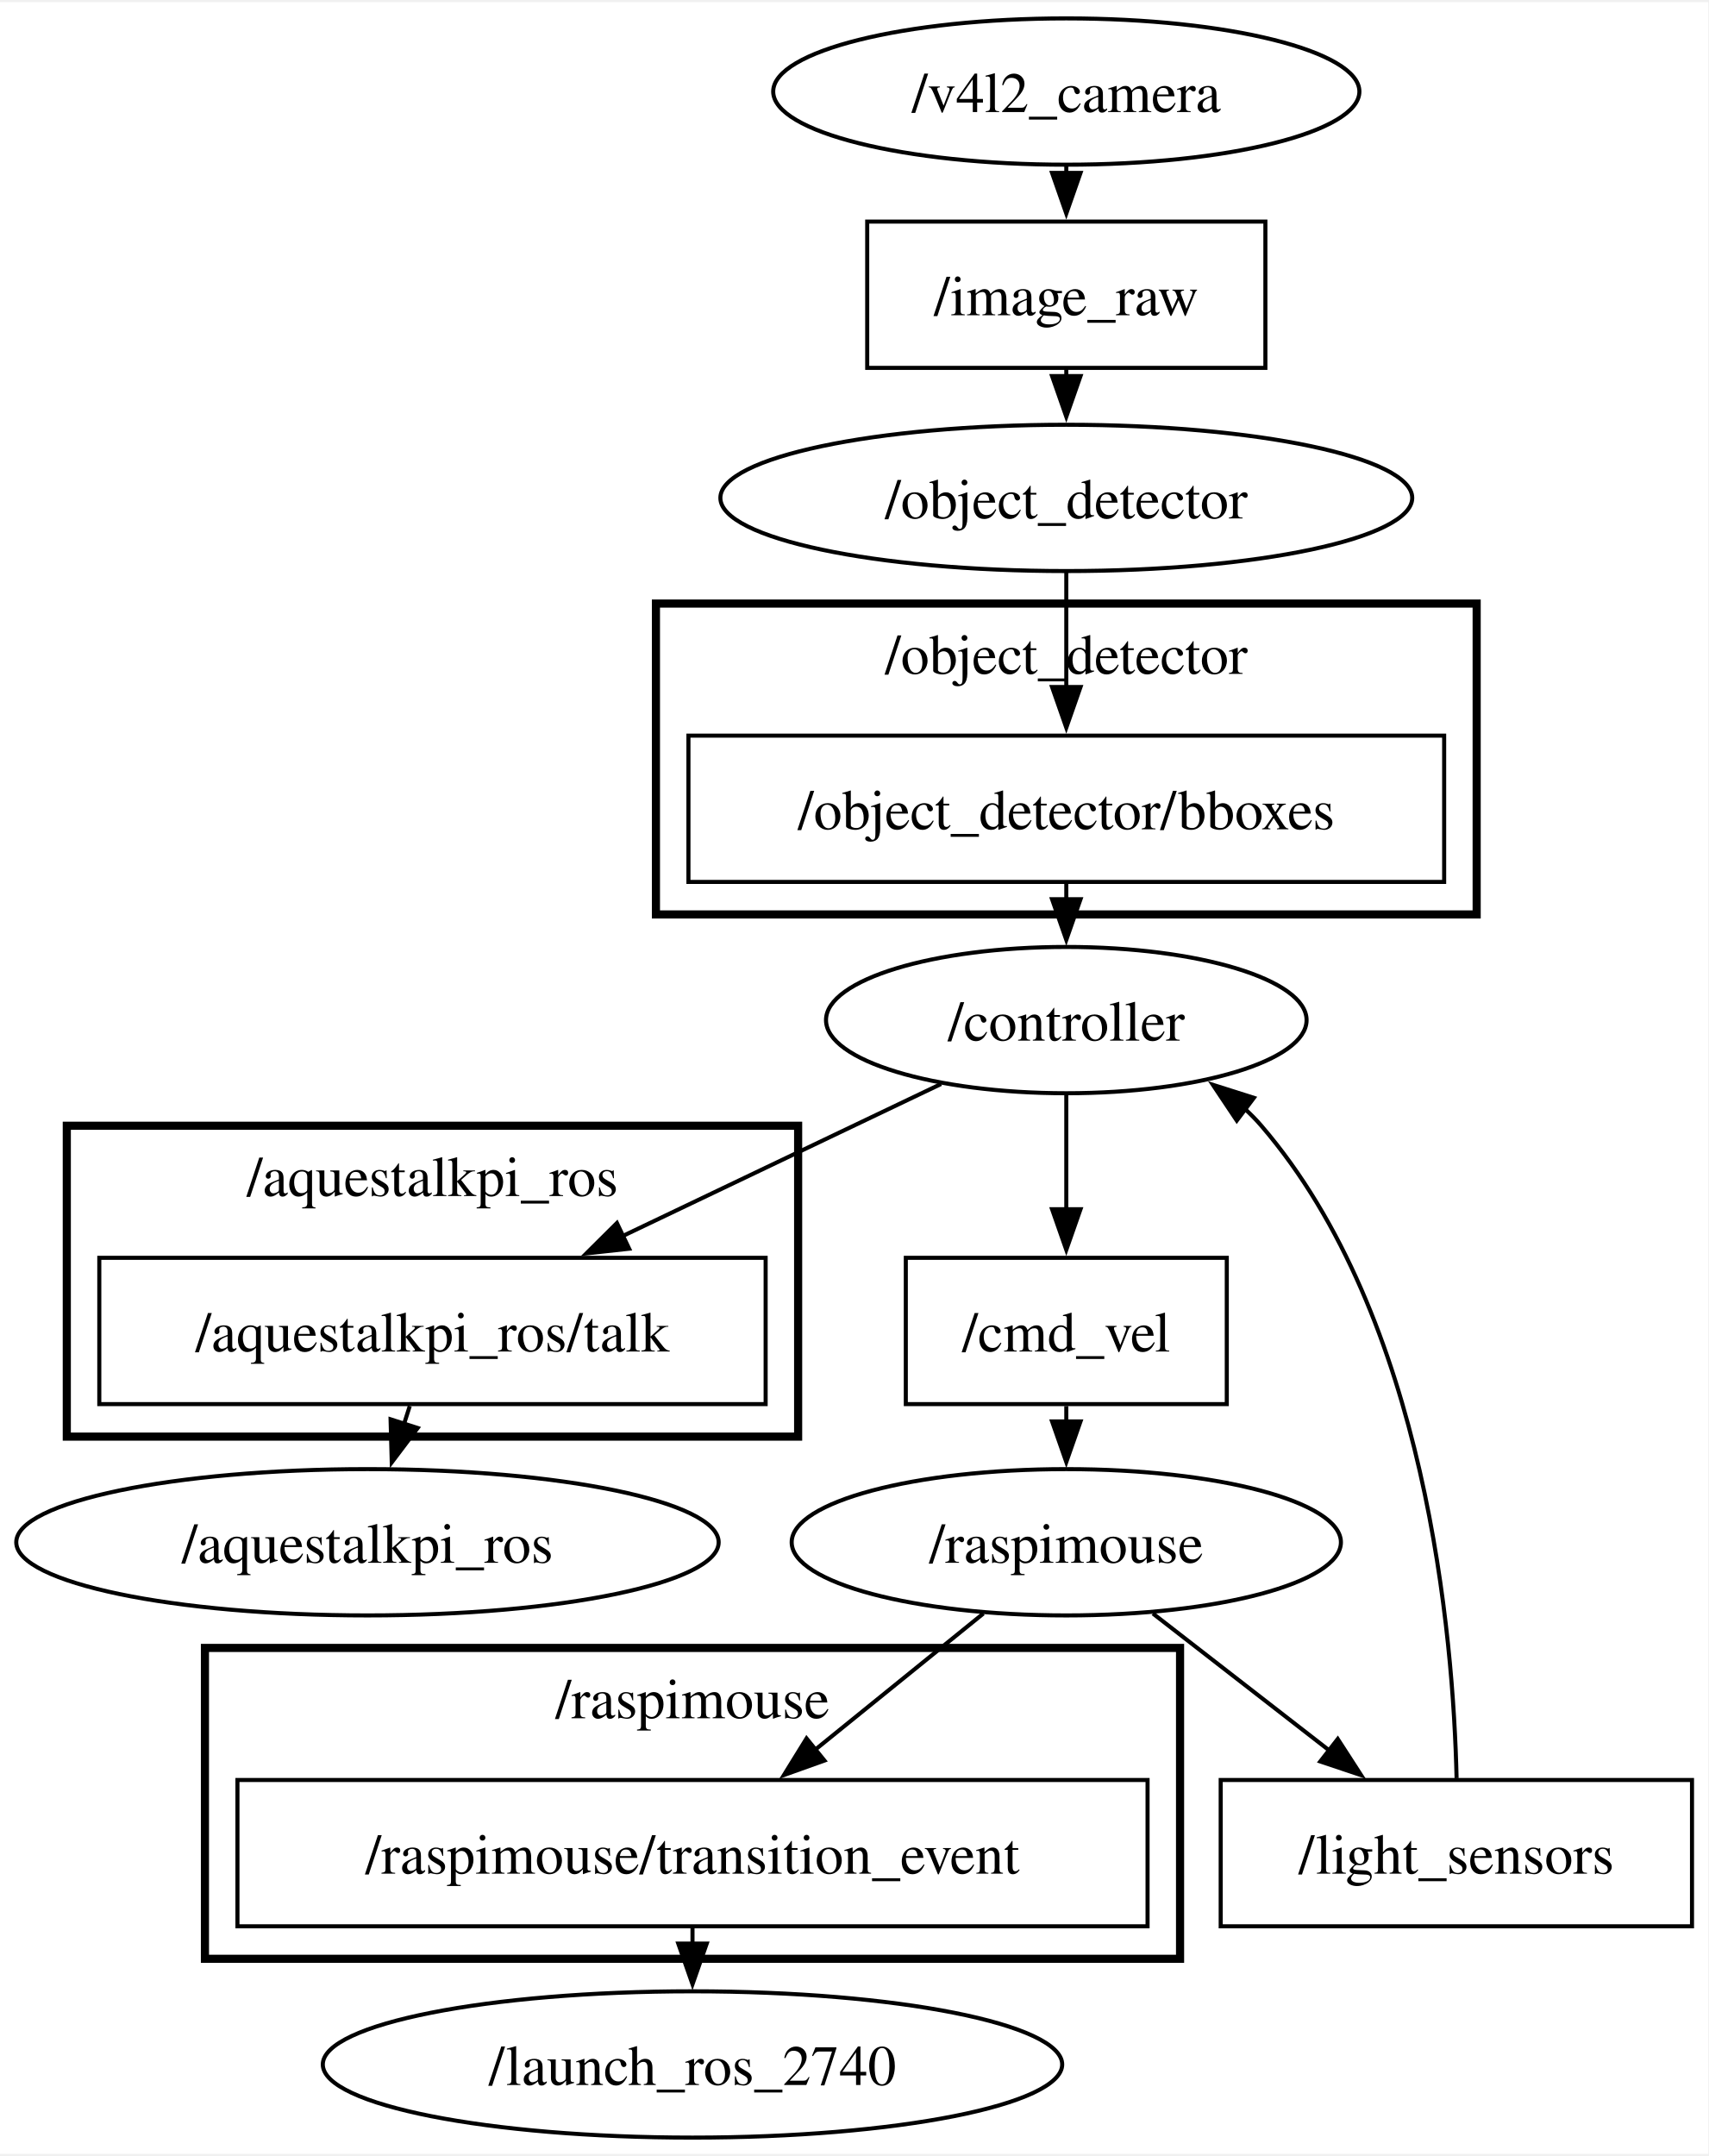
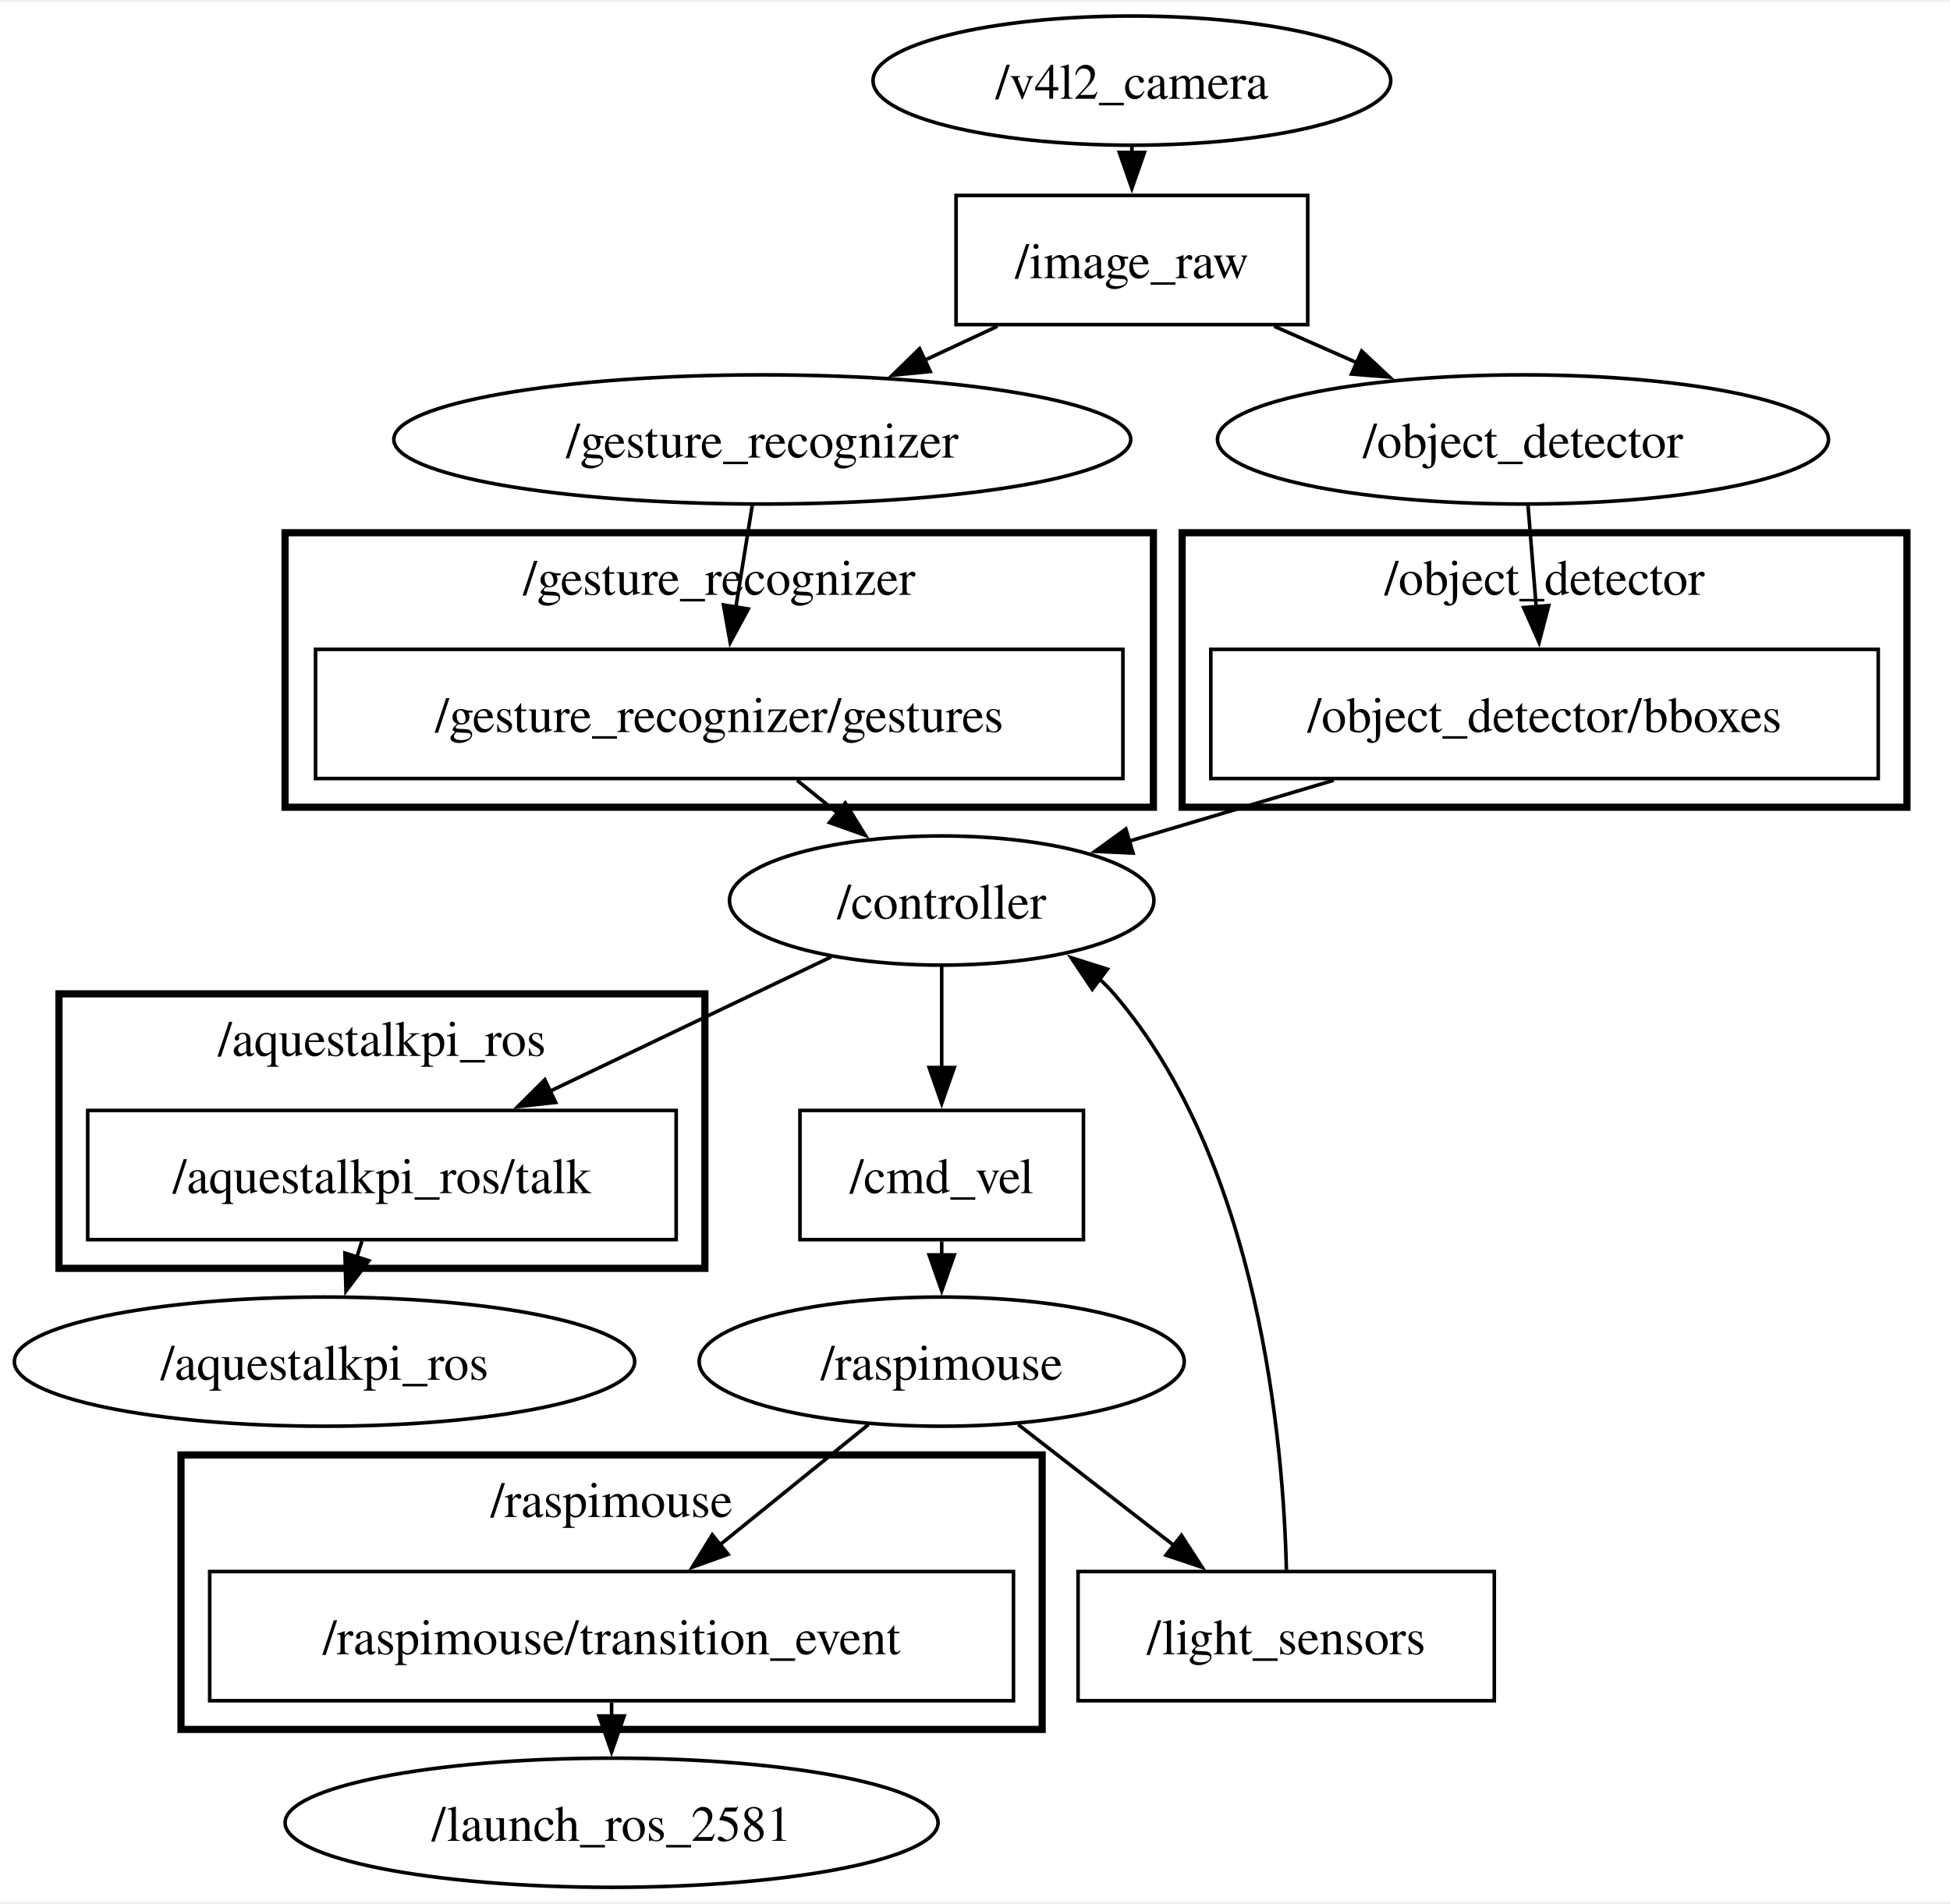
- <svg xmlns="http://www.w3.org/2000/svg" xmlns:xlink="http://www.w3.org/1999/xlink" width="420pt" height="530pt" viewBox="0.00 0.00 420.44 529.50">
+ <svg xmlns="http://www.w3.org/2000/svg" xmlns:xlink="http://www.w3.org/1999/xlink" width="543pt" height="530pt" viewBox="0.00 0.00 543.44 529.50">
  <g id="graph0" class="graph" transform="scale(1 1) rotate(0) translate(4 525.5)">
-     <polygon fill="white" stroke="none" points="-4,4 -4,-525.5 416.44,-525.5 416.44,4 -4,4" />
+     <polygon fill="white" stroke="none" points="-4,4 -4,-525.5 539.44,-525.5 539.44,4 -4,4" />
    <g id="clust1" class="cluster">
-       <polygon fill="none" stroke="black" stroke-width="2" points="157.44,-301 157.44,-377.5 359.44,-377.5 359.44,-301 157.44,-301" />
-       <text text-anchor="middle" x="258.44" y="-360.2" font-family="Times,serif" font-size="14.00">/object_detector</text>
+       <polygon fill="none" stroke="black" stroke-width="2" points="75.44,-301 75.44,-377.5 317.44,-377.5 317.44,-301 75.44,-301" />
+       <text text-anchor="middle" x="196.44" y="-360.2" font-family="Times,serif" font-size="14.00">/gesture_recognizer</text>
    </g>
    <g id="clust2" class="cluster">
+       <polygon fill="none" stroke="black" stroke-width="2" points="12.44,-172.5 12.44,-249 192.44,-249 192.44,-172.5 12.44,-172.5" />
+       <text text-anchor="middle" x="102.44" y="-231.7" font-family="Times,serif" font-size="14.00">/aquestalkpi_ros</text>
+     </g>
+     <g id="clust3" class="cluster">
+       <polygon fill="none" stroke="black" stroke-width="2" points="325.44,-301 325.44,-377.5 527.44,-377.5 527.44,-301 325.44,-301" />
+       <text text-anchor="middle" x="426.44" y="-360.2" font-family="Times,serif" font-size="14.00">/object_detector</text>
+     </g>
+     <g id="clust4" class="cluster">
      <polygon fill="none" stroke="black" stroke-width="2" points="46.44,-44 46.44,-120.5 286.44,-120.5 286.44,-44 46.44,-44" />
      <text text-anchor="middle" x="166.44" y="-103.2" font-family="Times,serif" font-size="14.00">/raspimouse</text>
    </g>
-     <g id="clust3" class="cluster">
-       <polygon fill="none" stroke="black" stroke-width="2" points="12.44,-172.5 12.44,-249 192.44,-249 192.44,-172.5 12.44,-172.5" />
-       <text text-anchor="middle" x="102.44" y="-231.7" font-family="Times,serif" font-size="14.00">/aquestalkpi_ros</text>
-     </g>
    <g id="node1" class="node">
      <g id="a_node1">
-         <a xlink:href="topic_3A__object_detector__bboxes" xlink:title="topic:/object_detector/bboxes">
-           <polygon fill="none" stroke="black" points="351.44,-345 165.44,-345 165.44,-309 351.44,-309 351.44,-345" />
-           <text text-anchor="middle" x="258.44" y="-321.95" font-family="Times,serif" font-size="14.00">/object_detector/bboxes</text>
-         </a>
-       </g>
-     </g>
-     <g id="node4" class="node">
-       <g id="a_node4">
+         <a xlink:href="topic_3A__gesture_recognizer__gestures" xlink:title="topic:/gesture_recognizer/gestures">
+           <polygon fill="none" stroke="black" points="308.94,-345 83.94,-345 83.94,-309 308.94,-309 308.94,-345" />
+           <text text-anchor="middle" x="196.44" y="-321.95" font-family="Times,serif" font-size="14.00">/gesture_recognizer/gestures</text>
+         </a>
+       </g>
+     </g>
+     <g id="node5" class="node">
+       <g id="a_node5">
        <a xlink:href="__controller" xlink:title="/controller">
          <ellipse fill="none" stroke="black" cx="258.44" cy="-275" rx="59.14" ry="18" />
          <text text-anchor="middle" x="258.44" y="-269.95" font-family="Times,serif" font-size="14.00">/controller</text>
        </a>
      </g>
    </g>
    <g id="edge1" class="edge">
      <g id="a_edge1">
-         <a xlink:title="Subscription&#10;node_name: /controller&#10;topic_name: /object_detector/bboxes&#10;QoS settings&#10;- reliability: reliable&#10;- durability: volatile&#10;- lifespan: 9223372036854775807 ns&#10;- deadline: 9223372036854775807 ns&#10;- liveliness: automatic&#10;- liveliness_lease_duration: 9223372036854775807 ns&#10;- avoid_ros_namespace_conventions: False">
-           <path fill="none" stroke="black" d="M258.44,-308.51C258.44,-307.27 258.44,-306.01 258.44,-304.73" />
-           <polygon fill="black" stroke="black" points="261.94,-304.74 258.44,-294.74 254.94,-304.74 261.94,-304.74" />
+         <a xlink:title="Subscription&#10;node_name: /controller&#10;topic_name: /gesture_recognizer/gestures&#10;QoS settings&#10;- reliability: reliable&#10;- durability: volatile&#10;- lifespan: 9223372036854775807 ns&#10;- deadline: 9223372036854775807 ns&#10;- liveliness: automatic&#10;- liveliness_lease_duration: 9223372036854775807 ns&#10;- avoid_ros_namespace_conventions: False">
+           <path fill="none" stroke="black" d="M218.13,-308.51C221.82,-305.53 225.71,-302.4 229.55,-299.3" />
+           <polygon fill="black" stroke="black" points="231.56,-302.17 237.15,-293.17 227.17,-296.72 231.56,-302.17" />
        </a>
      </g>
    </g>
    <g id="node2" class="node">
      <g id="a_node2">
-         <a xlink:href="topic_3A__raspimouse__transition_event" xlink:title="topic:/raspimouse/transition_event">
-           <polygon fill="none" stroke="black" points="278.44,-88 54.44,-88 54.44,-52 278.44,-52 278.44,-88" />
-           <text text-anchor="middle" x="166.44" y="-64.95" font-family="Times,serif" font-size="14.00">/raspimouse/transition_event</text>
-         </a>
-       </g>
-     </g>
-     <g id="node5" class="node">
-       <g id="a_node5">
-         <a xlink:href="__launch_ros_2740" xlink:title="/launch_ros_2740">
-           <ellipse fill="none" stroke="black" cx="166.44" cy="-18" rx="90.99" ry="18" />
-           <text text-anchor="middle" x="166.44" y="-12.95" font-family="Times,serif" font-size="14.00">/launch_ros_2740</text>
-         </a>
-       </g>
-     </g>
-     <g id="edge2" class="edge">
-       <g id="a_edge2">
-         <a xlink:title="Subscription&#10;node_name: /launch_ros_2740&#10;topic_name: /raspimouse/transition_event&#10;QoS settings&#10;- reliability: reliable&#10;- durability: volatile&#10;- lifespan: 9223372036854775807 ns&#10;- deadline: 9223372036854775807 ns&#10;- liveliness: automatic&#10;- liveliness_lease_duration: 9223372036854775807 ns&#10;- avoid_ros_namespace_conventions: False">
-           <path fill="none" stroke="black" d="M166.44,-51.51C166.44,-50.27 166.44,-49.01 166.44,-47.73" />
-           <polygon fill="black" stroke="black" points="169.94,-47.74 166.44,-37.74 162.94,-47.74 169.94,-47.74" />
-         </a>
-       </g>
-     </g>
-     <g id="node3" class="node">
-       <g id="a_node3">
        <a xlink:href="topic_3A__aquestalkpi_ros__talk" xlink:title="topic:/aquestalkpi_ros/talk">
          <polygon fill="none" stroke="black" points="184.44,-216.5 20.44,-216.5 20.44,-180.5 184.44,-180.5 184.44,-216.5" />
          <text text-anchor="middle" x="102.44" y="-193.45" font-family="Times,serif" font-size="14.00">/aquestalkpi_ros/talk</text>
        </a>
      </g>
    </g>
    <g id="node6" class="node">
      <g id="a_node6">
        <a xlink:href="__aquestalkpi_ros" xlink:title="/aquestalkpi_ros">
          <ellipse fill="none" stroke="black" cx="86.44" cy="-146.5" rx="86.44" ry="18" />
          <text text-anchor="middle" x="86.44" y="-141.45" font-family="Times,serif" font-size="14.00">/aquestalkpi_ros</text>
        </a>
      </g>
    </g>
-     <g id="edge3" class="edge">
-       <g id="a_edge3">
+     <g id="edge2" class="edge">
+       <g id="a_edge2">
        <a xlink:title="Subscription&#10;node_name: /aquestalkpi_ros&#10;topic_name: /aquestalkpi_ros/talk&#10;QoS settings&#10;- reliability: reliable&#10;- durability: volatile&#10;- lifespan: 9223372036854775807 ns&#10;- deadline: 9223372036854775807 ns&#10;- liveliness: automatic&#10;- liveliness_lease_duration: 9223372036854775807 ns&#10;- avoid_ros_namespace_conventions: False">
          <path fill="none" stroke="black" d="M96.85,-180.01C96.35,-178.46 95.84,-176.87 95.33,-175.27" />
          <polygon fill="black" stroke="black" points="98.8,-174.62 92.42,-166.17 92.13,-176.76 98.8,-174.62" />
        </a>
      </g>
    </g>
-     <g id="edge8" class="edge">
-       <g id="a_edge8">
+     <g id="node3" class="node">
+       <g id="a_node3">
+         <a xlink:href="topic_3A__object_detector__bboxes" xlink:title="topic:/object_detector/bboxes">
+           <polygon fill="none" stroke="black" points="519.44,-345 333.44,-345 333.44,-309 519.44,-309 519.44,-345" />
+           <text text-anchor="middle" x="426.44" y="-321.95" font-family="Times,serif" font-size="14.00">/object_detector/bboxes</text>
+         </a>
+       </g>
+     </g>
+     <g id="edge3" class="edge">
+       <g id="a_edge3">
+         <a xlink:title="Subscription&#10;node_name: /controller&#10;topic_name: /object_detector/bboxes&#10;QoS settings&#10;- reliability: reliable&#10;- durability: volatile&#10;- lifespan: 9223372036854775807 ns&#10;- deadline: 9223372036854775807 ns&#10;- liveliness: automatic&#10;- liveliness_lease_duration: 9223372036854775807 ns&#10;- avoid_ros_namespace_conventions: False">
+           <path fill="none" stroke="black" d="M367.68,-308.51C349.11,-302.99 328.73,-296.92 310.65,-291.54" />
+           <polygon fill="black" stroke="black" points="311.76,-288.22 301.18,-288.72 309.76,-294.93 311.76,-288.22" />
+         </a>
+       </g>
+     </g>
+     <g id="node4" class="node">
+       <g id="a_node4">
+         <a xlink:href="topic_3A__raspimouse__transition_event" xlink:title="topic:/raspimouse/transition_event">
+           <polygon fill="none" stroke="black" points="278.44,-88 54.44,-88 54.44,-52 278.44,-52 278.44,-88" />
+           <text text-anchor="middle" x="166.44" y="-64.95" font-family="Times,serif" font-size="14.00">/raspimouse/transition_event</text>
+         </a>
+       </g>
+     </g>
+     <g id="node7" class="node">
+       <g id="a_node7">
+         <a xlink:href="__launch_ros_2581" xlink:title="/launch_ros_2581">
+           <ellipse fill="none" stroke="black" cx="166.44" cy="-18" rx="90.99" ry="18" />
+           <text text-anchor="middle" x="166.44" y="-12.95" font-family="Times,serif" font-size="14.00">/launch_ros_2581</text>
+         </a>
+       </g>
+     </g>
+     <g id="edge4" class="edge">
+       <g id="a_edge4">
+         <a xlink:title="Subscription&#10;node_name: /launch_ros_2581&#10;topic_name: /raspimouse/transition_event&#10;QoS settings&#10;- reliability: reliable&#10;- durability: volatile&#10;- lifespan: 9223372036854775807 ns&#10;- deadline: 9223372036854775807 ns&#10;- liveliness: automatic&#10;- liveliness_lease_duration: 9223372036854775807 ns&#10;- avoid_ros_namespace_conventions: False">
+           <path fill="none" stroke="black" d="M166.44,-51.51C166.44,-50.27 166.44,-49.01 166.44,-47.73" />
+           <polygon fill="black" stroke="black" points="169.94,-47.74 166.44,-37.74 162.94,-47.74 169.94,-47.74" />
+         </a>
+       </g>
+     </g>
+     <g id="edge12" class="edge">
+       <g id="a_edge12">
        <a xlink:title="Publisher&#10;node_name: /controller&#10;topic_name: /aquestalkpi_ros/talk&#10;QoS settings&#10;- reliability: reliable&#10;- durability: volatile&#10;- lifespan: 9223372036854775807 ns&#10;- deadline: 9223372036854775807 ns&#10;- liveliness: automatic&#10;- liveliness_lease_duration: 9223372036854775807 ns&#10;- avoid_ros_namespace_conventions: False">
          <path fill="none" stroke="black" d="M227.62,-259.28C205.22,-248.58 174.51,-233.92 149.11,-221.79" />
          <polygon fill="black" stroke="black" points="150.85,-218.74 140.32,-217.59 147.84,-225.06 150.85,-218.74" />
        </a>
      </g>
    </g>
    <g id="node8" class="node">
      <g id="a_node8">
        <a xlink:href="topic_3A__cmd_vel" xlink:title="topic:/cmd_vel">
          <polygon fill="none" stroke="black" points="297.94,-216.5 218.94,-216.5 218.94,-180.5 297.94,-180.5 297.94,-216.5" />
          <text text-anchor="middle" x="258.44" y="-193.45" font-family="Times,serif" font-size="14.00">/cmd_vel</text>
        </a>
      </g>
    </g>
-     <g id="edge9" class="edge">
-       <g id="a_edge9">
+     <g id="edge13" class="edge">
+       <g id="a_edge13">
        <a xlink:title="Publisher&#10;node_name: /controller&#10;topic_name: /cmd_vel&#10;QoS settings&#10;- reliability: reliable&#10;- durability: volatile&#10;- lifespan: 9223372036854775807 ns&#10;- deadline: 9223372036854775807 ns&#10;- liveliness: automatic&#10;- liveliness_lease_duration: 9223372036854775807 ns&#10;- avoid_ros_namespace_conventions: False">
          <path fill="none" stroke="black" d="M258.44,-256.72C258.44,-248.32 258.44,-237.99 258.44,-228.43" />
          <polygon fill="black" stroke="black" points="261.94,-228.46 258.44,-218.46 254.94,-228.46 261.94,-228.46" />
-         </a>
-       </g>
-     </g>
-     <g id="node7" class="node">
-       <g id="a_node7">
-         <a xlink:href="topic_3A__light_sensors" xlink:title="topic:/light_sensors">
-           <polygon fill="none" stroke="black" points="412.44,-88 296.44,-88 296.44,-52 412.44,-52 412.44,-88" />
-           <text text-anchor="middle" x="354.44" y="-64.95" font-family="Times,serif" font-size="14.00">/light_sensors</text>
-         </a>
-       </g>
-     </g>
-     <g id="edge4" class="edge">
-       <g id="a_edge4">
-         <a xlink:title="Subscription&#10;node_name: /controller&#10;topic_name: /light_sensors&#10;QoS settings&#10;- reliability: reliable&#10;- durability: volatile&#10;- lifespan: 9223372036854775807 ns&#10;- deadline: 9223372036854775807 ns&#10;- liveliness: automatic&#10;- liveliness_lease_duration: 9223372036854775807 ns&#10;- avoid_ros_namespace_conventions: False">
-           <path fill="none" stroke="black" d="M354.5,-88.45C353.7,-123.18 347.15,-201.69 306.44,-249 305.18,-250.47 303.81,-251.86 302.35,-253.19" />
-           <polygon fill="black" stroke="black" points="300.4,-250.27 294.51,-259.08 304.61,-255.87 300.4,-250.27" />
        </a>
      </g>
    </g>
    <g id="node9" class="node">
      <g id="a_node9">
        <a xlink:href="__raspimouse" xlink:title="/raspimouse">
          <ellipse fill="none" stroke="black" cx="258.44" cy="-146.5" rx="67.59" ry="18" />
          <text text-anchor="middle" x="258.44" y="-141.45" font-family="Times,serif" font-size="14.00">/raspimouse</text>
        </a>
      </g>
    </g>
    <g id="edge5" class="edge">
      <g id="a_edge5">
        <a xlink:title="Subscription&#10;node_name: /raspimouse&#10;topic_name: /cmd_vel&#10;QoS settings&#10;- reliability: reliable&#10;- durability: volatile&#10;- lifespan: 9223372036854775807 ns&#10;- deadline: 9223372036854775807 ns&#10;- liveliness: automatic&#10;- liveliness_lease_duration: 9223372036854775807 ns&#10;- avoid_ros_namespace_conventions: False">
          <path fill="none" stroke="black" d="M258.44,-180.01C258.44,-178.77 258.44,-177.51 258.44,-176.23" />
          <polygon fill="black" stroke="black" points="261.94,-176.24 258.44,-166.24 254.94,-176.24 261.94,-176.24" />
        </a>
      </g>
    </g>
-     <g id="edge11" class="edge">
-       <g id="a_edge11">
+     <g id="edge9" class="edge">
+       <g id="a_edge9">
        <a xlink:title="Publisher&#10;node_name: /raspimouse&#10;topic_name: /raspimouse/transition_event&#10;QoS settings&#10;- reliability: reliable&#10;- durability: volatile&#10;- lifespan: 9223372036854775807 ns&#10;- deadline: 9223372036854775807 ns&#10;- liveliness: automatic&#10;- liveliness_lease_duration: 9223372036854775807 ns&#10;- avoid_ros_namespace_conventions: False">
          <path fill="none" stroke="black" d="M238.03,-128.97C225.78,-119.05 209.99,-106.26 196.35,-95.22" />
          <polygon fill="black" stroke="black" points="198.91,-92.79 188.94,-89.22 194.51,-98.23 198.91,-92.79" />
        </a>
      </g>
    </g>
-     <g id="edge12" class="edge">
-       <g id="a_edge12">
+     <g id="node13" class="node">
+       <g id="a_node13">
+         <a xlink:href="topic_3A__light_sensors" xlink:title="topic:/light_sensors">
+           <polygon fill="none" stroke="black" points="412.44,-88 296.44,-88 296.44,-52 412.44,-52 412.44,-88" />
+           <text text-anchor="middle" x="354.44" y="-64.95" font-family="Times,serif" font-size="14.00">/light_sensors</text>
+         </a>
+       </g>
+     </g>
+     <g id="edge10" class="edge">
+       <g id="a_edge10">
        <a xlink:title="Publisher&#10;node_name: /raspimouse&#10;topic_name: /light_sensors&#10;QoS settings&#10;- reliability: reliable&#10;- durability: volatile&#10;- lifespan: 9223372036854775807 ns&#10;- deadline: 9223372036854775807 ns&#10;- liveliness: automatic&#10;- liveliness_lease_duration: 9223372036854775807 ns&#10;- avoid_ros_namespace_conventions: False">
          <path fill="none" stroke="black" d="M279.75,-128.97C292.53,-119.05 309.01,-106.26 323.23,-95.22" />
          <polygon fill="black" stroke="black" points="325.25,-98.09 331,-89.19 320.95,-92.56 325.25,-98.09" />
        </a>
      </g>
    </g>
    <g id="node10" class="node">
      <g id="a_node10">
        <a xlink:href="topic_3A__image_raw" xlink:title="topic:/image_raw">
-           <polygon fill="none" stroke="black" points="307.44,-471.5 209.44,-471.5 209.44,-435.5 307.44,-435.5 307.44,-471.5" />
-           <text text-anchor="middle" x="258.44" y="-448.45" font-family="Times,serif" font-size="14.00">/image_raw</text>
+           <polygon fill="none" stroke="black" points="360.44,-471.5 262.44,-471.5 262.44,-435.5 360.44,-435.5 360.44,-471.5" />
+           <text text-anchor="middle" x="311.44" y="-448.45" font-family="Times,serif" font-size="14.00">/image_raw</text>
        </a>
      </g>
    </g>
    <g id="node11" class="node">
      <g id="a_node11">
-         <a xlink:href="__object_detector" xlink:title="/object_detector">
-           <ellipse fill="none" stroke="black" cx="258.44" cy="-403.5" rx="85.14" ry="18" />
-           <text text-anchor="middle" x="258.44" y="-398.45" font-family="Times,serif" font-size="14.00">/object_detector</text>
+         <a xlink:href="__gesture_recognizer" xlink:title="/gesture_recognizer">
+           <ellipse fill="none" stroke="black" cx="208.44" cy="-403.5" rx="102.69" ry="18" />
+           <text text-anchor="middle" x="208.44" y="-398.45" font-family="Times,serif" font-size="14.00">/gesture_recognizer</text>
        </a>
      </g>
    </g>
    <g id="edge6" class="edge">
      <g id="a_edge6">
-         <a xlink:title="Subscription&#10;node_name: /object_detector&#10;topic_name: /image_raw&#10;QoS settings&#10;- reliability: reliable&#10;- durability: volatile&#10;- lifespan: 9223372036854775807 ns&#10;- deadline: 9223372036854775807 ns&#10;- liveliness: automatic&#10;- liveliness_lease_duration: 9223372036854775807 ns&#10;- avoid_ros_namespace_conventions: False">
-           <path fill="none" stroke="black" d="M258.44,-435.17C258.44,-434.5 258.44,-433.82 258.44,-433.14" />
-           <polygon fill="black" stroke="black" points="261.94,-433.48 258.44,-423.48 254.94,-433.48 261.94,-433.48" />
-         </a>
-       </g>
-     </g>
-     <g id="edge10" class="edge">
-       <g id="a_edge10">
-         <a xlink:title="Publisher&#10;node_name: /object_detector&#10;topic_name: /object_detector/bboxes&#10;QoS settings&#10;- reliability: reliable&#10;- durability: volatile&#10;- lifespan: 9223372036854775807 ns&#10;- deadline: 9223372036854775807 ns&#10;- liveliness: automatic&#10;- liveliness_lease_duration: 9223372036854775807 ns&#10;- avoid_ros_namespace_conventions: False">
-           <path fill="none" stroke="black" d="M258.44,-385.22C258.44,-376.82 258.44,-366.49 258.44,-356.93" />
-           <polygon fill="black" stroke="black" points="261.94,-356.96 258.44,-346.96 254.94,-356.96 261.94,-356.96" />
+         <a xlink:title="Subscription&#10;node_name: /gesture_recognizer&#10;topic_name: /image_raw&#10;QoS settings&#10;- reliability: reliable&#10;- durability: volatile&#10;- lifespan: 9223372036854775807 ns&#10;- deadline: 9223372036854775807 ns&#10;- liveliness: automatic&#10;- liveliness_lease_duration: 9223372036854775807 ns&#10;- avoid_ros_namespace_conventions: False">
+           <path fill="none" stroke="black" d="M273.97,-435.04C267.4,-431.97 260.5,-428.76 253.75,-425.61" />
+           <polygon fill="black" stroke="black" points="255.24,-422.45 244.69,-421.39 252.28,-428.79 255.24,-422.45" />
        </a>
      </g>
    </g>
    <g id="node12" class="node">
      <g id="a_node12">
-         <a xlink:href="__v4l2_camera" xlink:title="/v4l2_camera">
-           <ellipse fill="none" stroke="black" cx="258.44" cy="-503.5" rx="72.14" ry="18" />
-           <text text-anchor="middle" x="258.44" y="-498.45" font-family="Times,serif" font-size="14.00">/v4l2_camera</text>
+         <a xlink:href="__object_detector" xlink:title="/object_detector">
+           <ellipse fill="none" stroke="black" cx="420.44" cy="-403.5" rx="85.14" ry="18" />
+           <text text-anchor="middle" x="420.44" y="-398.45" font-family="Times,serif" font-size="14.00">/object_detector</text>
        </a>
      </g>
    </g>
    <g id="edge7" class="edge">
      <g id="a_edge7">
+         <a xlink:title="Subscription&#10;node_name: /object_detector&#10;topic_name: /image_raw&#10;QoS settings&#10;- reliability: reliable&#10;- durability: volatile&#10;- lifespan: 9223372036854775807 ns&#10;- deadline: 9223372036854775807 ns&#10;- liveliness: automatic&#10;- liveliness_lease_duration: 9223372036854775807 ns&#10;- avoid_ros_namespace_conventions: False">
+           <path fill="none" stroke="black" d="M351.1,-435.04C358.64,-431.72 366.58,-428.22 374.29,-424.82" />
+           <polygon fill="black" stroke="black" points="375.48,-428.12 383.22,-420.89 372.66,-421.72 375.48,-428.12" />
+         </a>
+       </g>
+     </g>
+     <g id="edge11" class="edge">
+       <g id="a_edge11">
+         <a xlink:title="Publisher&#10;node_name: /gesture_recognizer&#10;topic_name: /gesture_recognizer/gestures&#10;QoS settings&#10;- reliability: reliable&#10;- durability: volatile&#10;- lifespan: 9223372036854775807 ns&#10;- deadline: 9223372036854775807 ns&#10;- liveliness: automatic&#10;- liveliness_lease_duration: 9223372036854775807 ns&#10;- avoid_ros_namespace_conventions: False">
+           <path fill="none" stroke="black" d="M205.66,-385.22C204.29,-376.73 202.61,-366.26 201.05,-356.62" />
+           <polygon fill="black" stroke="black" points="204.54,-356.25 199.49,-346.94 197.63,-357.37 204.54,-356.25" />
+         </a>
+       </g>
+     </g>
+     <g id="edge15" class="edge">
+       <g id="a_edge15">
+         <a xlink:title="Publisher&#10;node_name: /object_detector&#10;topic_name: /object_detector/bboxes&#10;QoS settings&#10;- reliability: reliable&#10;- durability: volatile&#10;- lifespan: 9223372036854775807 ns&#10;- deadline: 9223372036854775807 ns&#10;- liveliness: automatic&#10;- liveliness_lease_duration: 9223372036854775807 ns&#10;- avoid_ros_namespace_conventions: False">
+           <path fill="none" stroke="black" d="M421.83,-385.22C422.52,-376.73 423.36,-366.26 424.14,-356.62" />
+           <polygon fill="black" stroke="black" points="427.6,-357.2 424.92,-346.95 420.63,-356.64 427.6,-357.2" />
+         </a>
+       </g>
+     </g>
+     <g id="edge8" class="edge">
+       <g id="a_edge8">
+         <a xlink:title="Subscription&#10;node_name: /controller&#10;topic_name: /light_sensors&#10;QoS settings&#10;- reliability: reliable&#10;- durability: volatile&#10;- lifespan: 9223372036854775807 ns&#10;- deadline: 9223372036854775807 ns&#10;- liveliness: automatic&#10;- liveliness_lease_duration: 9223372036854775807 ns&#10;- avoid_ros_namespace_conventions: False">
+           <path fill="none" stroke="black" d="M354.5,-88.45C353.7,-123.18 347.15,-201.69 306.44,-249 305.18,-250.47 303.81,-251.86 302.35,-253.19" />
+           <polygon fill="black" stroke="black" points="300.4,-250.27 294.51,-259.08 304.61,-255.87 300.4,-250.27" />
+         </a>
+       </g>
+     </g>
+     <g id="node14" class="node">
+       <g id="a_node14">
+         <a xlink:href="__v4l2_camera" xlink:title="/v4l2_camera">
+           <ellipse fill="none" stroke="black" cx="311.44" cy="-503.5" rx="72.14" ry="18" />
+           <text text-anchor="middle" x="311.44" y="-498.45" font-family="Times,serif" font-size="14.00">/v4l2_camera</text>
+         </a>
+       </g>
+     </g>
+     <g id="edge14" class="edge">
+       <g id="a_edge14">
        <a xlink:title="Publisher&#10;node_name: /v4l2_camera&#10;topic_name: /image_raw&#10;QoS settings&#10;- reliability: reliable&#10;- durability: volatile&#10;- lifespan: 9223372036854775807 ns&#10;- deadline: 9223372036854775807 ns&#10;- liveliness: automatic&#10;- liveliness_lease_duration: 9223372036854775807 ns&#10;- avoid_ros_namespace_conventions: False">
-           <path fill="none" stroke="black" d="M258.44,-485.17C258.44,-484.5 258.44,-483.82 258.44,-483.14" />
-           <polygon fill="black" stroke="black" points="261.94,-483.48 258.44,-473.48 254.94,-483.48 261.94,-483.48" />
+           <path fill="none" stroke="black" d="M311.44,-485.17C311.44,-484.5 311.44,-483.82 311.44,-483.14" />
+           <polygon fill="black" stroke="black" points="314.94,-483.48 311.44,-473.48 307.94,-483.48 314.94,-483.48" />
        </a>
      </g>
    </g>
  </g>
</svg>
